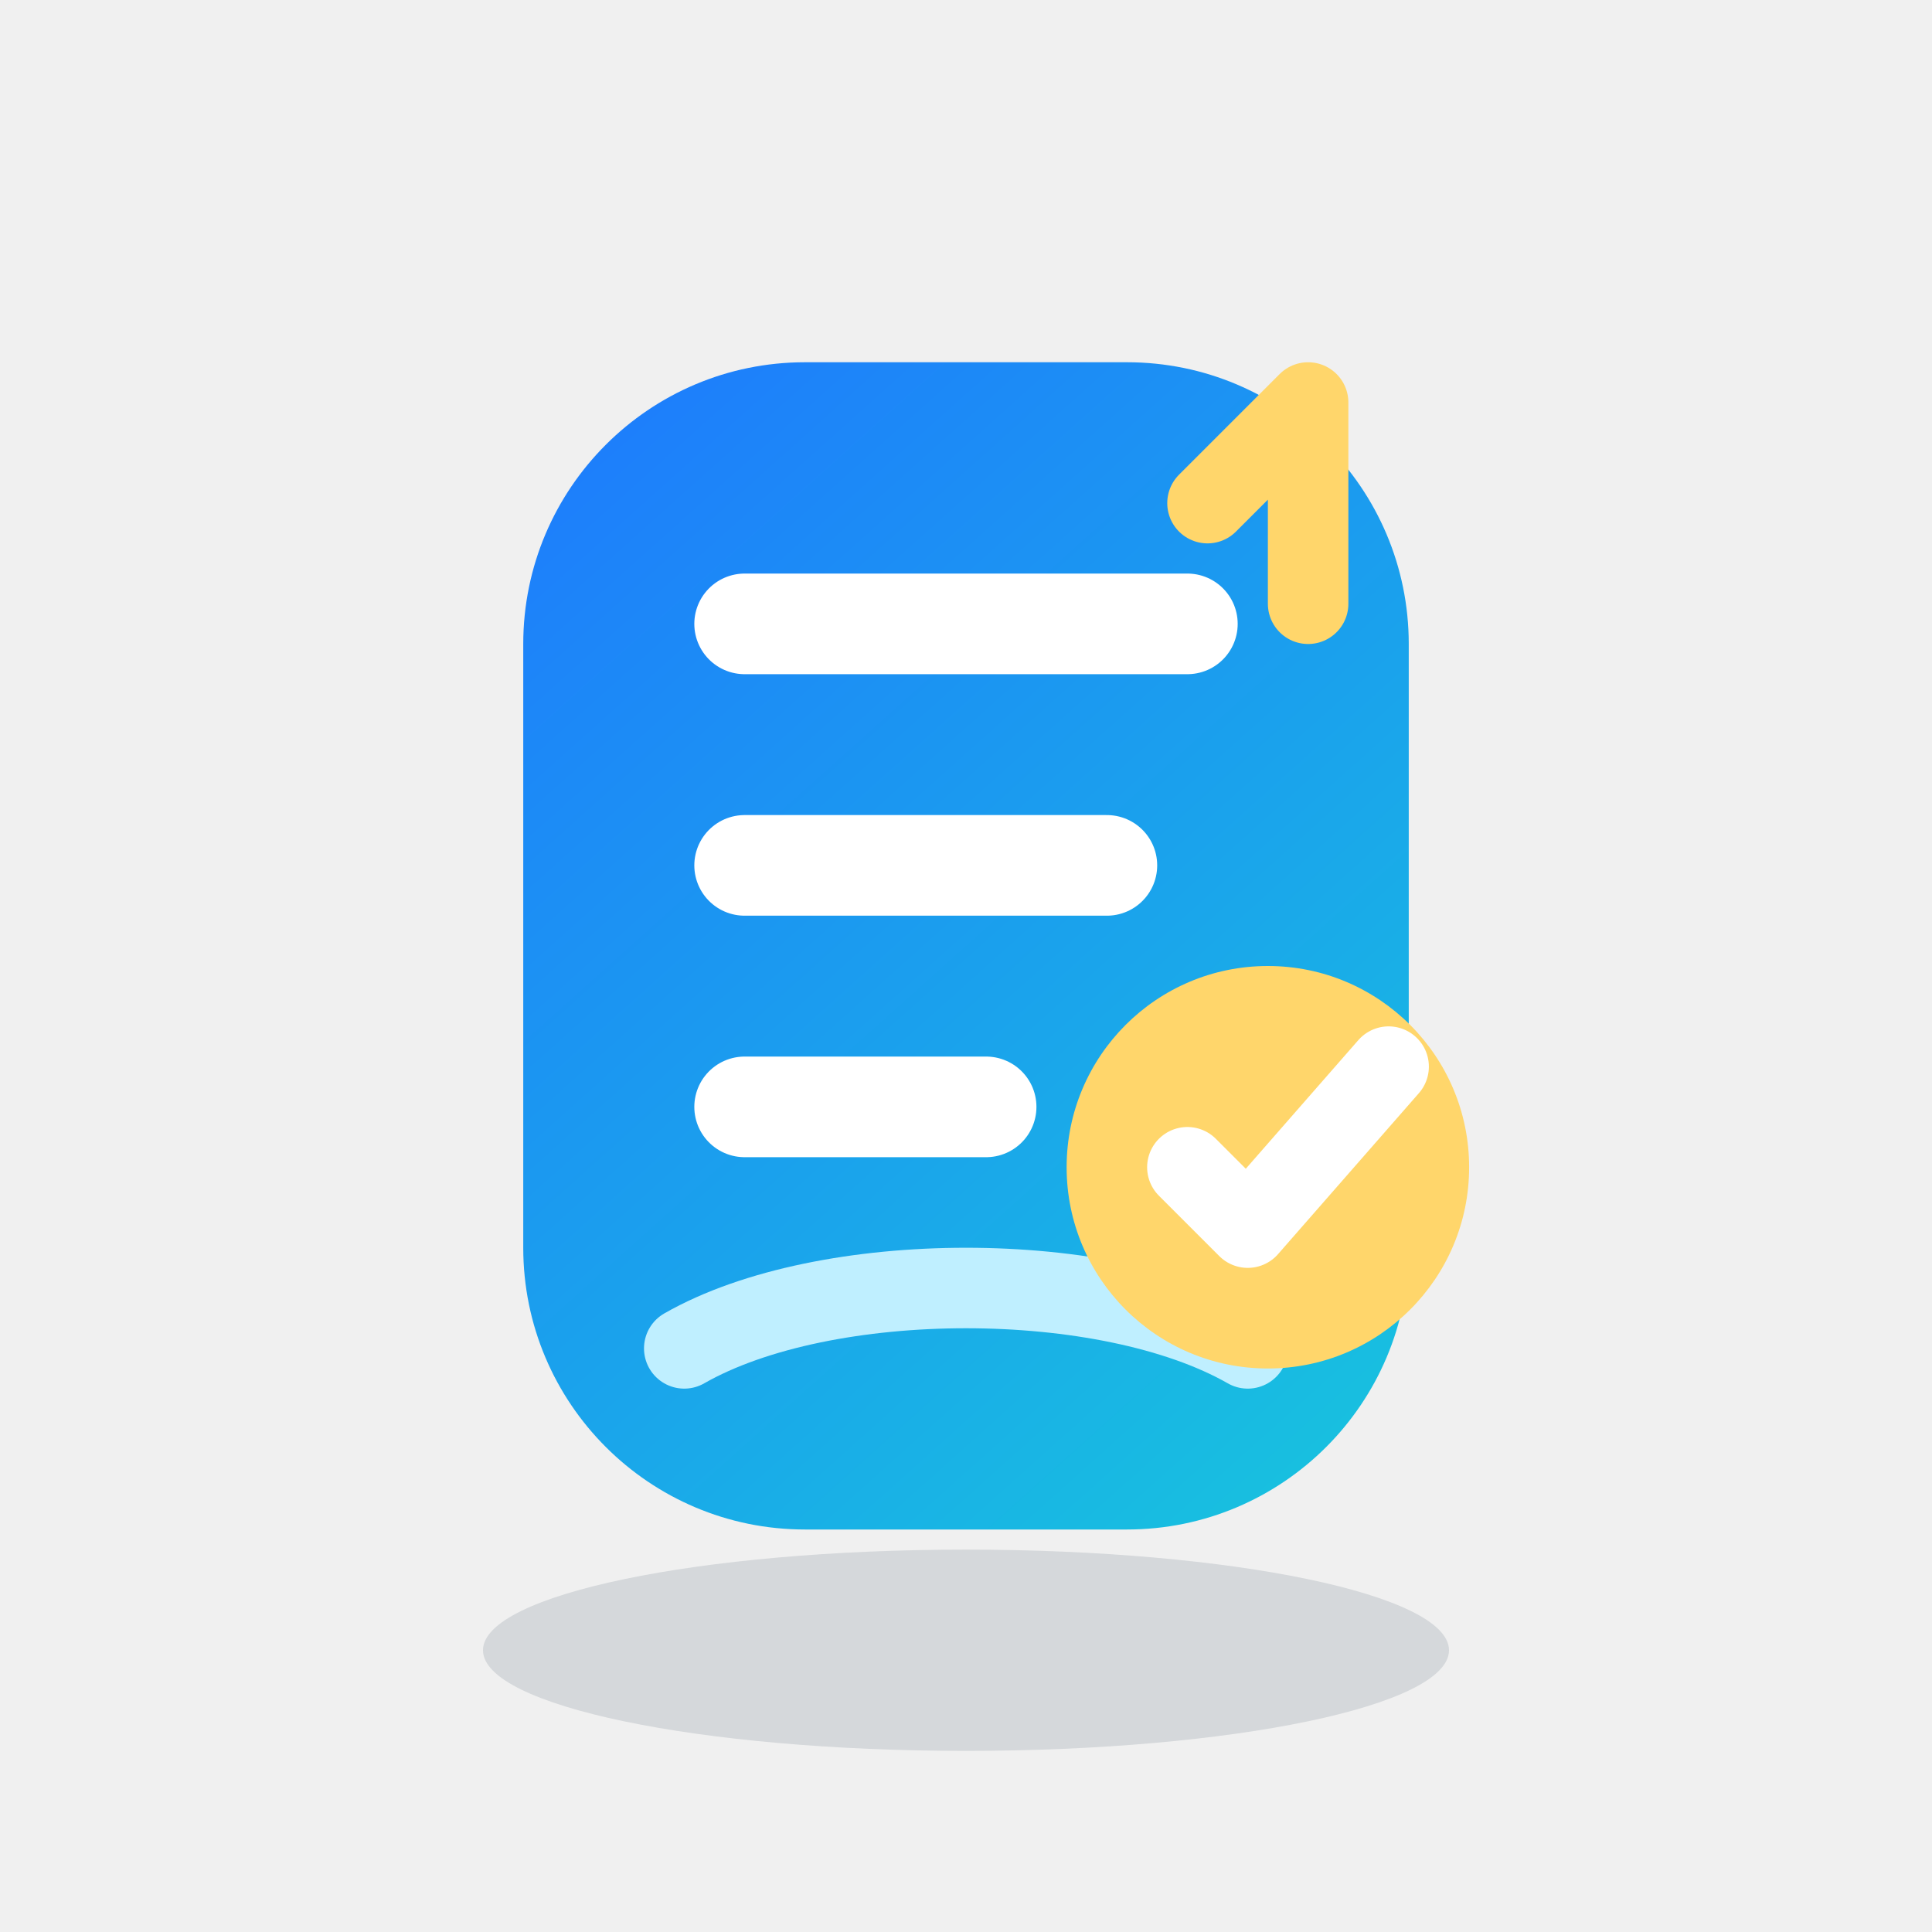
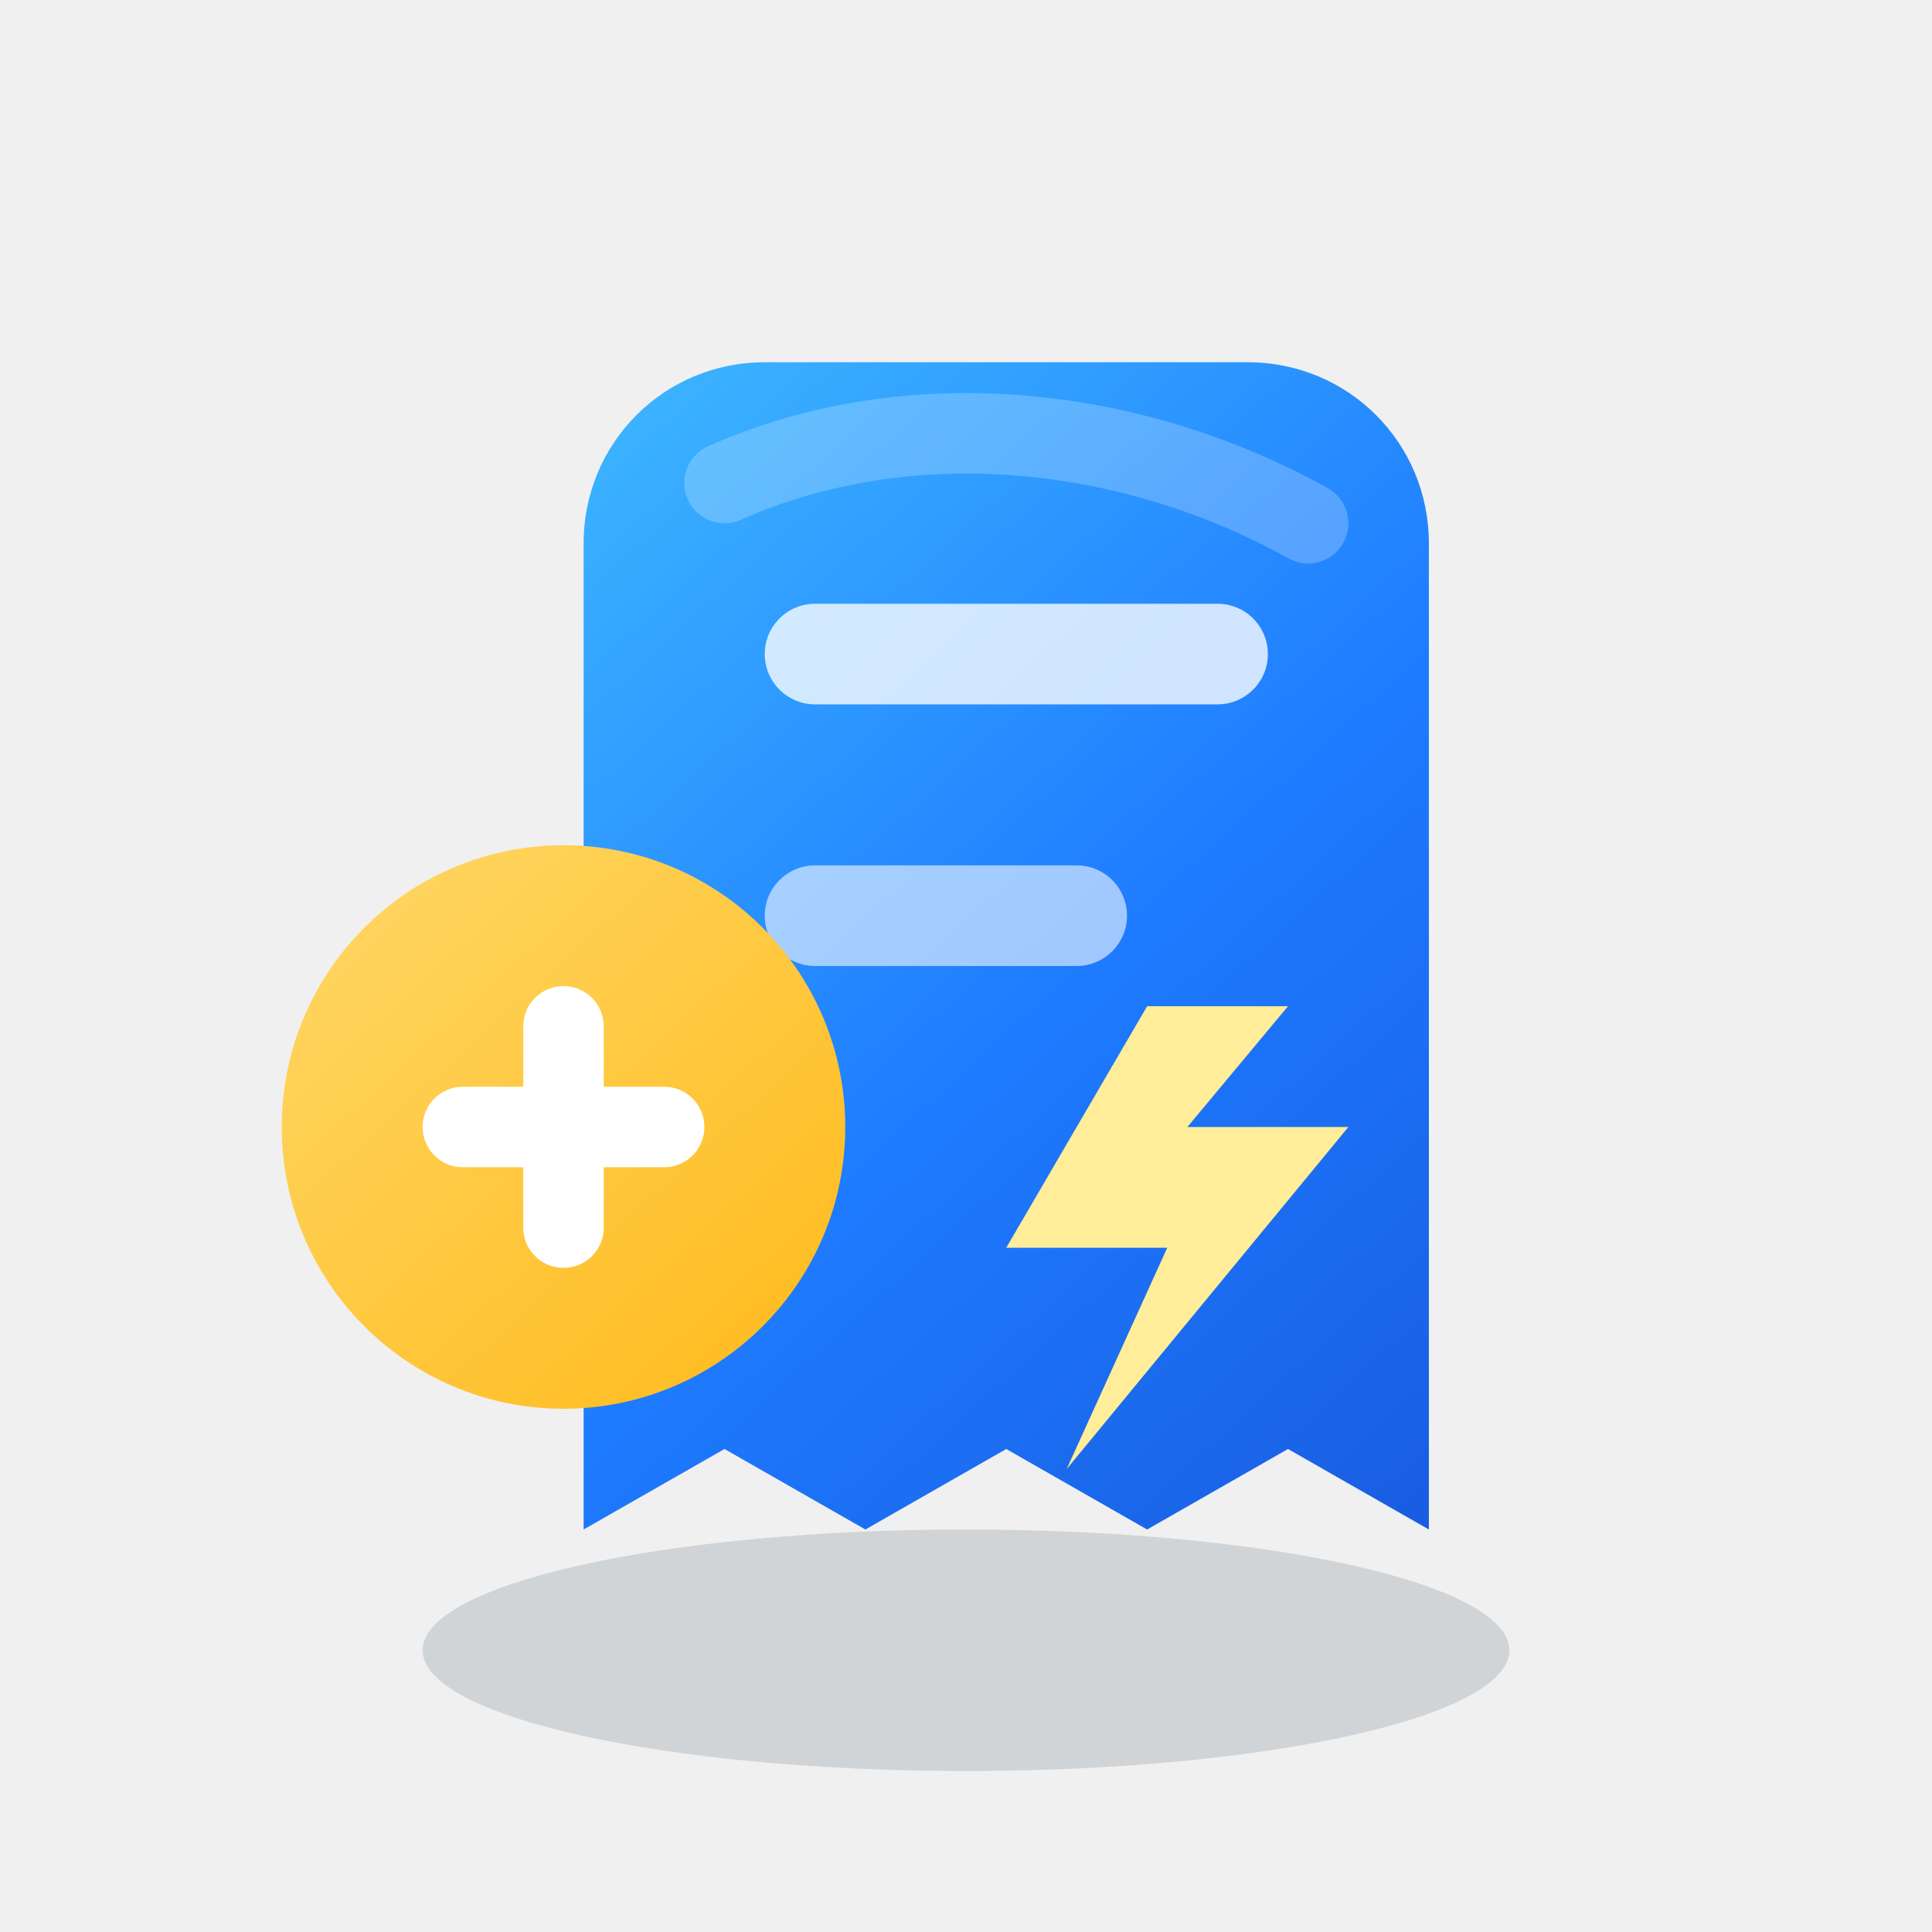
- <svg xmlns="http://www.w3.org/2000/svg" viewBox="0 0 96 96" fill="none">
+ <svg xmlns="http://www.w3.org/2000/svg" width="96" height="96" viewBox="0 0 96 96" fill="none" role="img" aria-label="TapGo PPOB 3D service icon">
  <defs>
-     <linearGradient id="blue" x1="22" y1="18" x2="74" y2="76" gradientUnits="userSpaceOnUse">
-       <stop stop-color="#1E76FF" />
-       <stop offset="1" stop-color="#17C8DC" />
+     <linearGradient id="blue" x1="18" y1="16" x2="78" y2="82" gradientUnits="userSpaceOnUse">
+       <stop stop-color="#45C5FF" />
+       <stop offset="0.54" stop-color="#1E7BFF" />
+       <stop offset="1" stop-color="#1754D8" />
    </linearGradient>
-     <linearGradient id="orange" x1="20" y1="18" x2="76" y2="78" gradientUnits="userSpaceOnUse">
-       <stop stop-color="#FFB45F" />
-       <stop offset="1" stop-color="#F97316" />
+     <linearGradient id="cyan" x1="18" y1="16" x2="78" y2="82" gradientUnits="userSpaceOnUse">
+       <stop stop-color="#5BE7DE" />
+       <stop offset="1" stop-color="#0FA6B6" />
    </linearGradient>
-     <linearGradient id="purple" x1="20" y1="18" x2="76" y2="78" gradientUnits="userSpaceOnUse">
-       <stop stop-color="#AE96FF" />
-       <stop offset="1" stop-color="#7557F6" />
+     <linearGradient id="green" x1="18" y1="16" x2="78" y2="82" gradientUnits="userSpaceOnUse">
+       <stop stop-color="#72E6A4" />
+       <stop offset="1" stop-color="#16A66A" />
    </linearGradient>
-     <linearGradient id="gold" x1="24" y1="20" x2="72" y2="74" gradientUnits="userSpaceOnUse">
-       <stop stop-color="#FFD66B" />
-       <stop offset="1" stop-color="#F59E0B" />
+     <linearGradient id="orange" x1="18" y1="16" x2="78" y2="82" gradientUnits="userSpaceOnUse">
+       <stop stop-color="#FFD15D" />
+       <stop offset="0.5" stop-color="#FF8A2A" />
+       <stop offset="1" stop-color="#F05A24" />
    </linearGradient>
-     <linearGradient id="green" x1="20" y1="18" x2="76" y2="78" gradientUnits="userSpaceOnUse">
-       <stop stop-color="#5DD9A5" />
-       <stop offset="1" stop-color="#17B376" />
+     <linearGradient id="gold" x1="18" y1="16" x2="78" y2="82" gradientUnits="userSpaceOnUse">
+       <stop stop-color="#FFE58A" />
+       <stop offset="0.56" stop-color="#FFBE25" />
+       <stop offset="1" stop-color="#D88A06" />
+     </linearGradient>
+     <linearGradient id="purple" x1="18" y1="16" x2="78" y2="82" gradientUnits="userSpaceOnUse">
+       <stop stop-color="#C8B5FF" />
+       <stop offset="1" stop-color="#6D55F2" />
+     </linearGradient>
+     <linearGradient id="red" x1="18" y1="16" x2="78" y2="82" gradientUnits="userSpaceOnUse">
+       <stop stop-color="#FF9D8D" />
+       <stop offset="1" stop-color="#EC3F54" />
+     </linearGradient>
+     <linearGradient id="slate" x1="18" y1="16" x2="78" y2="82" gradientUnits="userSpaceOnUse">
+       <stop stop-color="#A8B8CC" />
+       <stop offset="1" stop-color="#27435E" />
+     </linearGradient>
+     <linearGradient id="white" x1="24" y1="14" x2="72" y2="76" gradientUnits="userSpaceOnUse">
+       <stop stop-color="#FFFFFF" />
+       <stop offset="1" stop-color="#E9F3FF" />
    </linearGradient>
  </defs>
-   <ellipse cx="48" cy="82" rx="24" ry="5" fill="#061F38" opacity="0.12" />
-   <g>
-     <rect x="26" y="18" width="44" height="58" rx="14" fill="url(#blue)" />
-     <path d="M37 31h22M37 43h18M37 55h12" stroke="white" stroke-width="5" stroke-linecap="round" />
-     <path d="M34 67c7-4 21-4 28 0" stroke="#BFEFFF" stroke-width="4" stroke-linecap="round" />
-     <circle cx="63" cy="58" r="10" fill="#FFD66B" />
-     <path d="M59 58l3 3 7-8" stroke="white" stroke-width="4" stroke-linecap="round" stroke-linejoin="round" />
-     <path d="M60 25l5-5v10" stroke="#FFD66B" stroke-width="4" stroke-linecap="round" stroke-linejoin="round" />
-   </g>
+   <ellipse cx="48" cy="82" rx="27" ry="6" fill="#07213D" opacity="0.14" />
+   <path d="M31 18h31c5 0 9 4 9 9v49l-7-4-7 4-7-4-7 4-7-4-7 4V27c0-5 4-9 9-9Z" fill="url(#blue)" />
+   <rect x="38" y="30" width="25" height="5" rx="2.5" fill="#FFFFFF" opacity="0.78" />
+   <rect x="38" y="43" width="18" height="5" rx="2.5" fill="#FFFFFF" opacity="0.58" />
+   <circle cx="28" cy="56" r="14" fill="url(#gold)" />
+   <path d="M23 56h10M28 51v10" stroke="#FFFFFF" stroke-width="4" stroke-linecap="round" />
+   <path d="M57 50l-7 12h8l-5 11 14-17h-8l5-6Z" fill="#FFED9A" />
+   <path d="M36 24c9-4 20-3 29 2" stroke="#FFFFFF" stroke-width="4" stroke-linecap="round" opacity="0.23" />
</svg>
